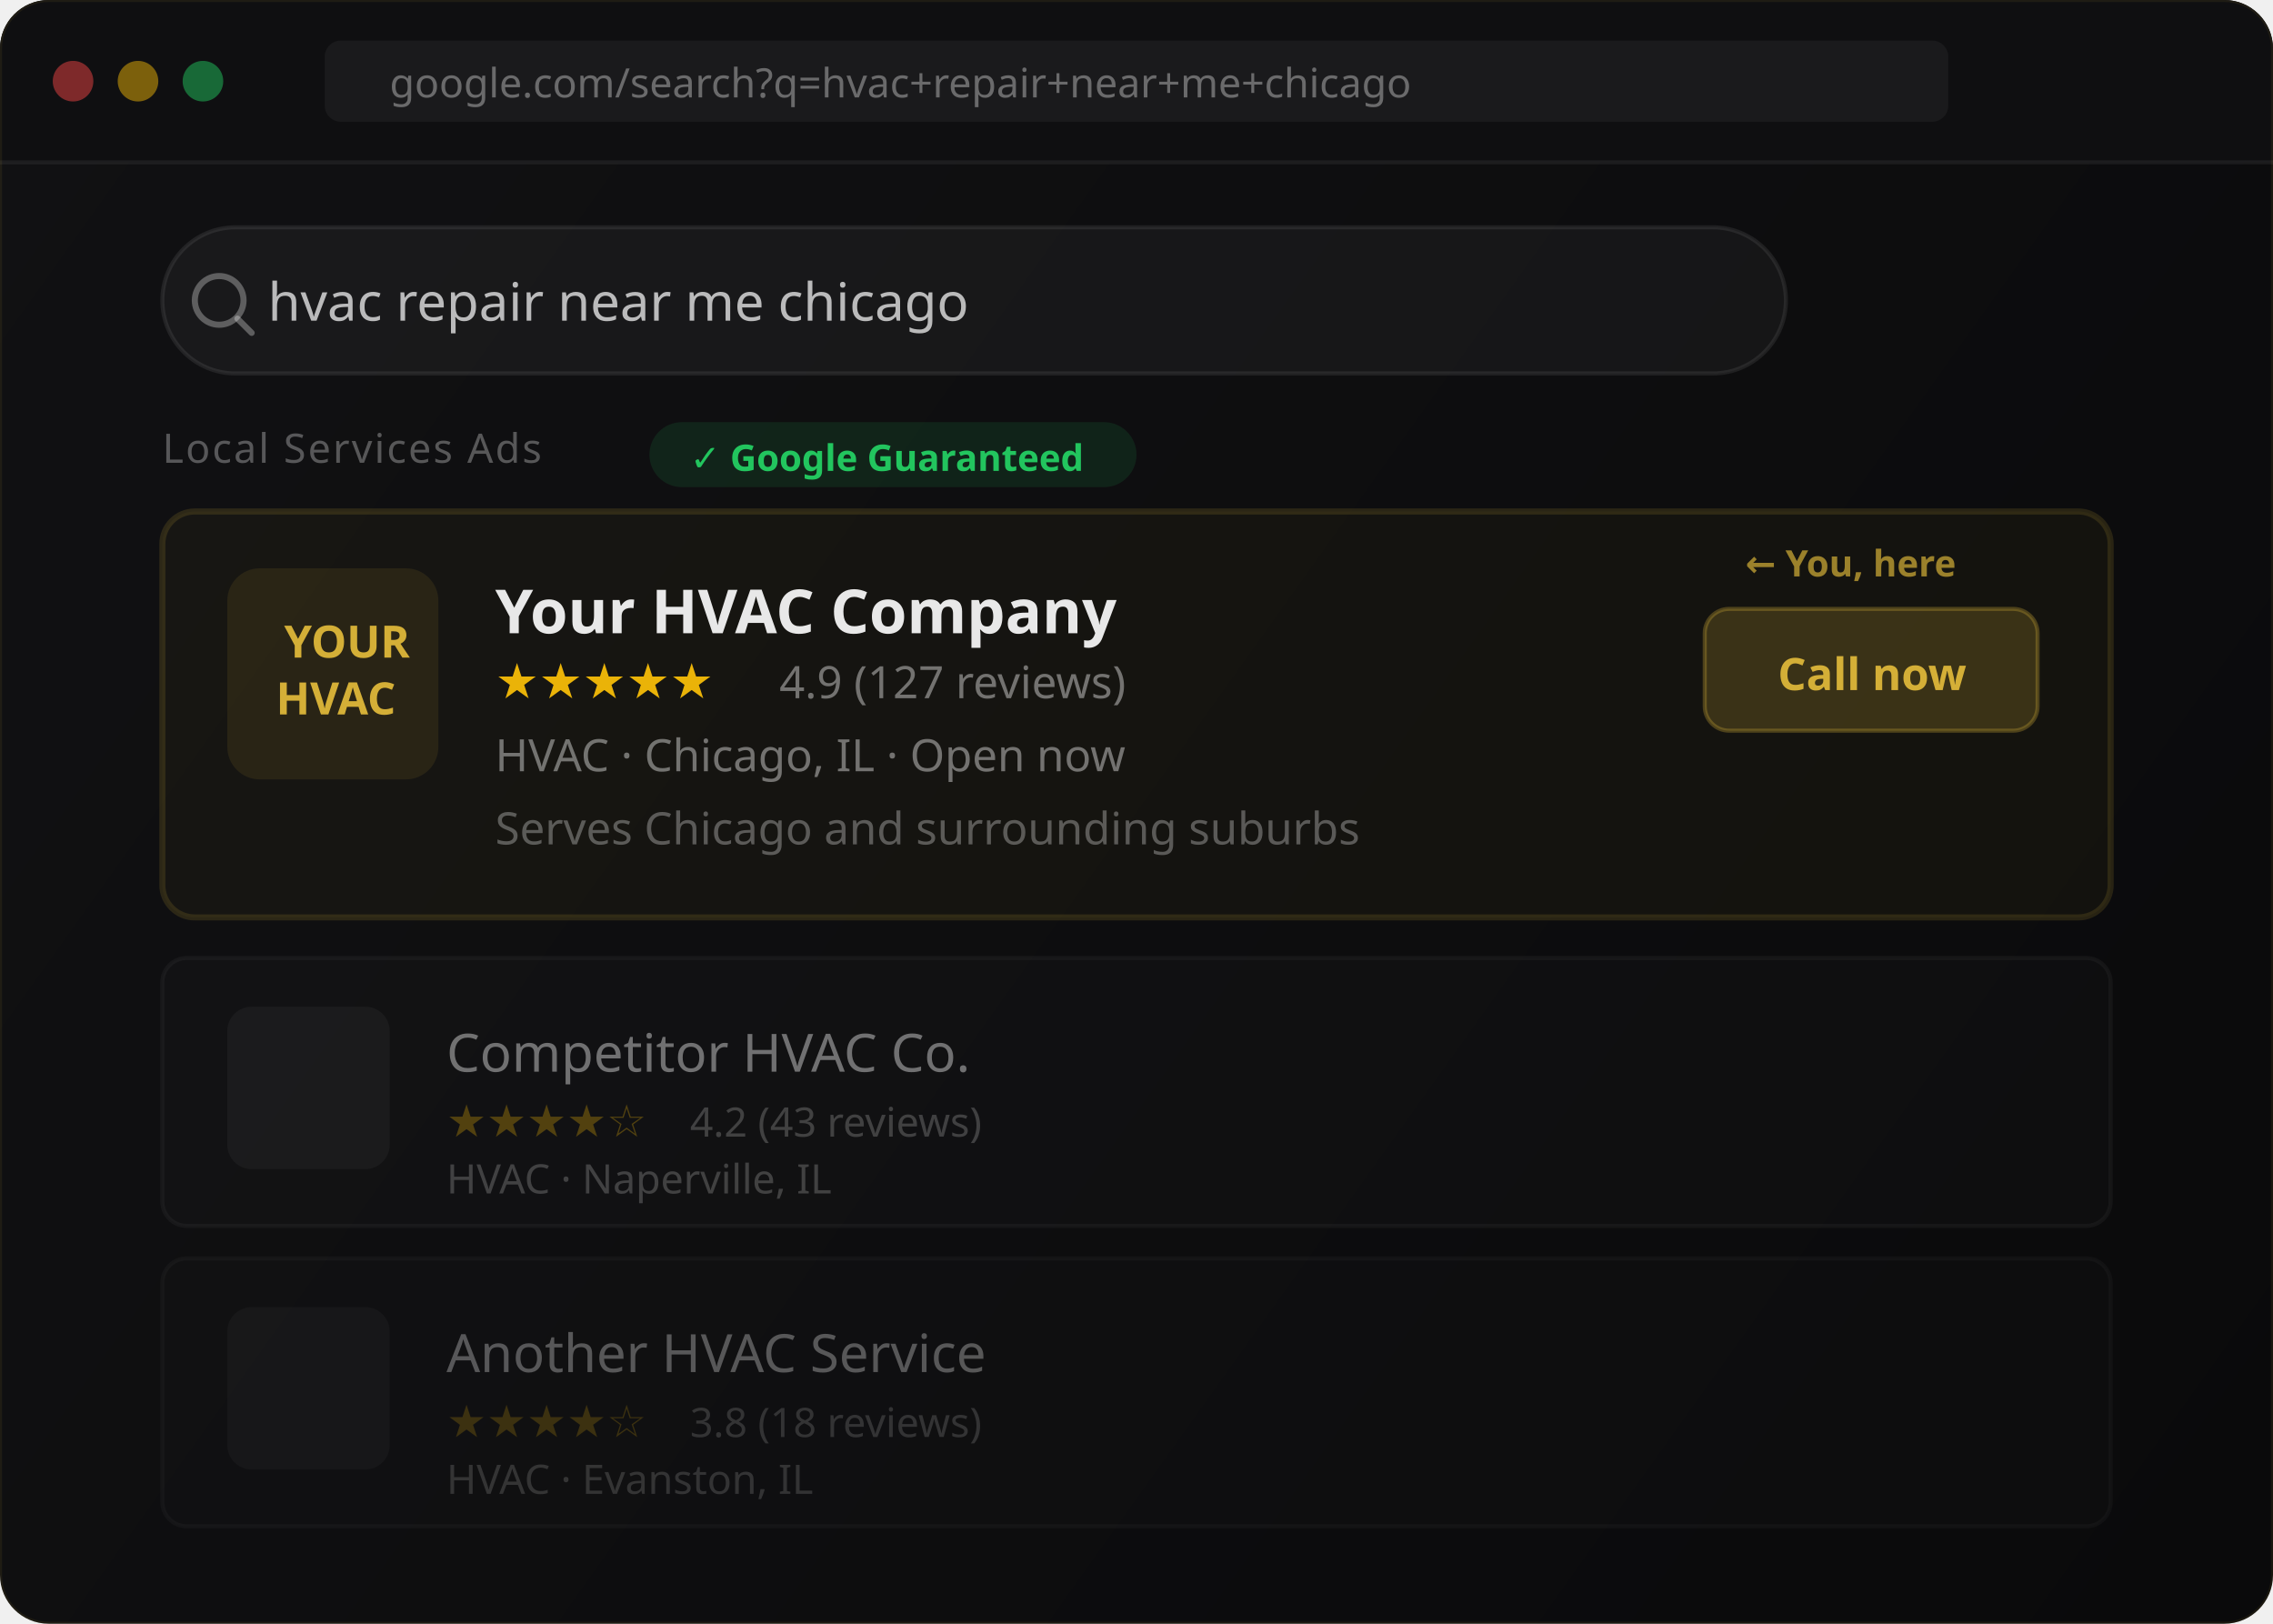
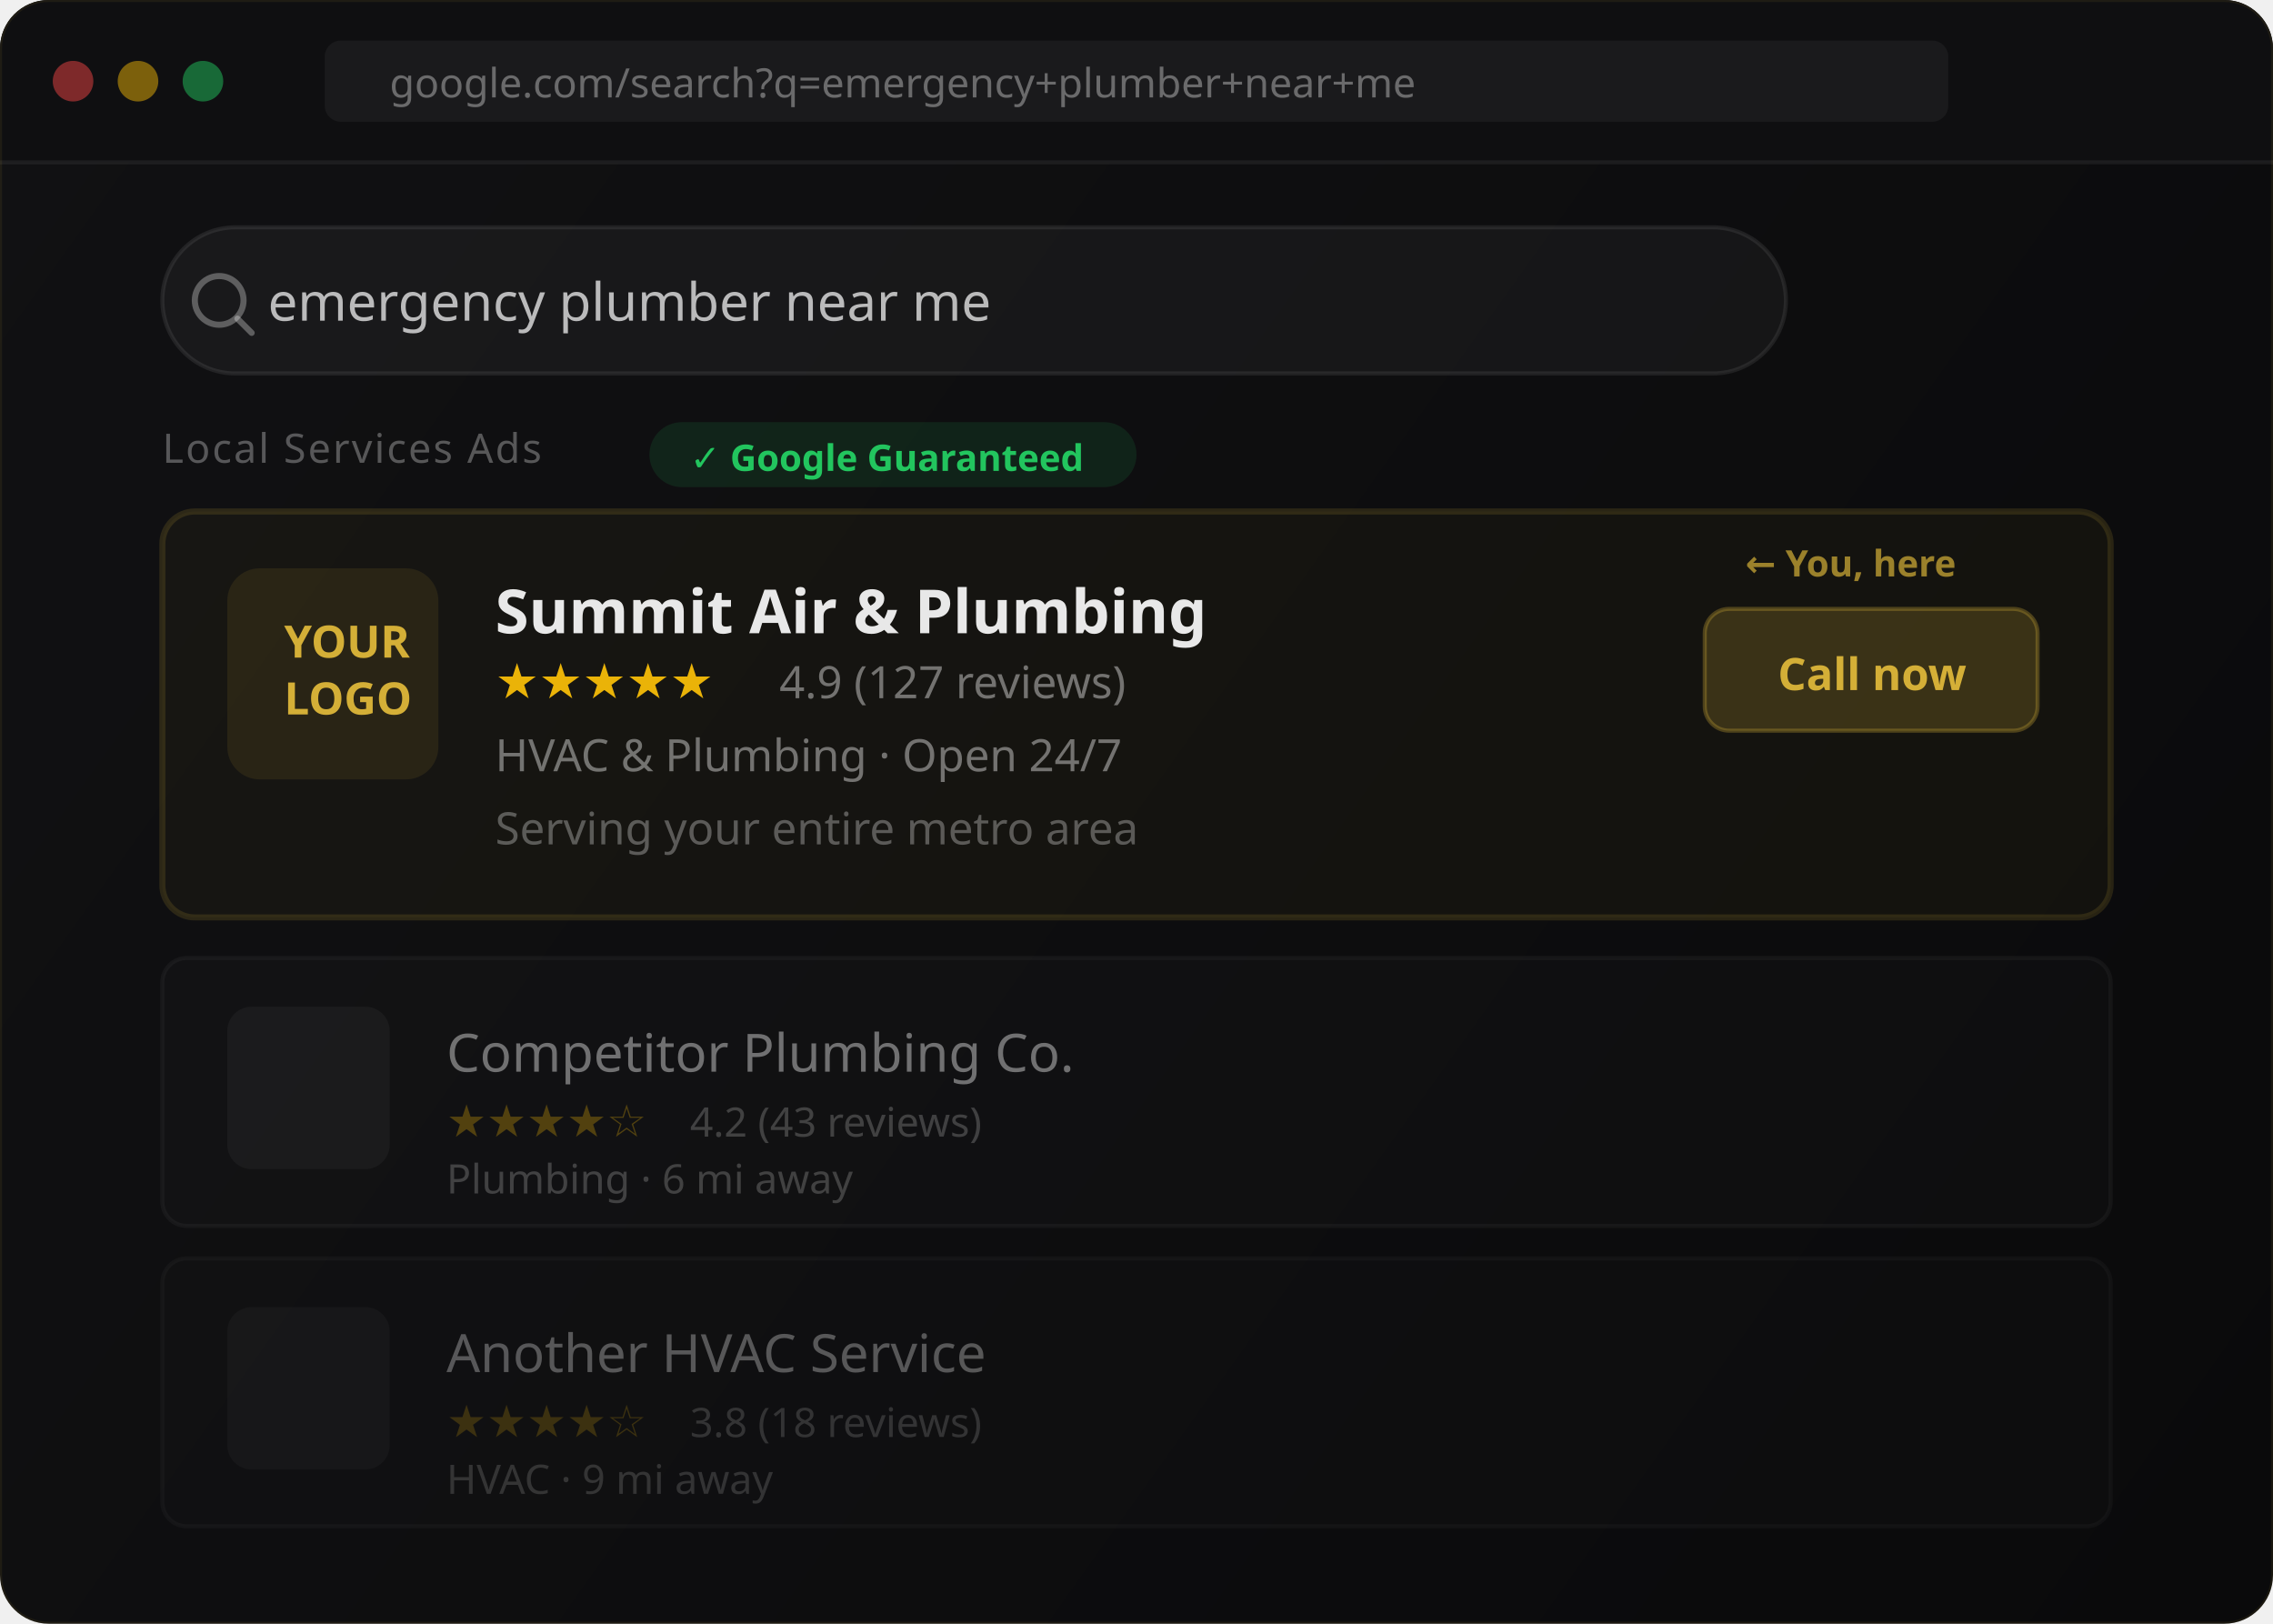
<svg xmlns="http://www.w3.org/2000/svg" viewBox="0 0 560 400" fill="none">
  <defs>
    <linearGradient id="gbg" x1="0" y1="0" x2="560" y2="400" gradientUnits="userSpaceOnUse">
      <stop offset="0%" stop-color="#111113" />
      <stop offset="100%" stop-color="#0a0a0b" />
    </linearGradient>
    <clipPath id="ground">
      <rect width="560" height="400" rx="12" />
    </clipPath>
  </defs>
  <rect width="560" height="400" rx="12" fill="url(#gbg)" />
  <g clip-path="url(#ground)">
    <rect x="0" y="0" width="560" height="40" fill="#0f0f11" />
    <line x1="0" y1="40" x2="560" y2="40" stroke="rgba(255,255,255,0.06)" stroke-width="1" />
    <circle cx="18" cy="20" r="5" fill="#ef4444" fill-opacity="0.5" />
    <circle cx="34" cy="20" r="5" fill="#eab308" fill-opacity="0.5" />
    <circle cx="50" cy="20" r="5" fill="#22c55e" fill-opacity="0.5" />
    <rect x="80" y="10" width="400" height="20" rx="4" fill="rgba(255,255,255,0.05)" />
-     <text x="96" y="24" fill="white" font-family="sans-serif" font-size="10" opacity="0.35">google.com/search?q=hvac+repair+near+me+chicago</text>
+     <text x="96" y="24" fill="white" font-family="sans-serif" font-size="10" opacity="0.35">google.com/search?q=emergency+plumber+near+me</text>
    <rect x="40" y="56" width="400" height="36" rx="18" fill="rgba(255,255,255,0.04)" stroke="rgba(255,255,255,0.08)" stroke-width="1" />
-     <text x="66" y="79" fill="white" font-family="sans-serif" font-size="13" opacity="0.7">hvac repair near me chicago</text>
+     <text x="66" y="79" fill="white" font-family="sans-serif" font-size="13" opacity="0.7">emergency plumber near me</text>
    <circle cx="54" cy="74" r="6" stroke="rgba(255,255,255,0.3)" stroke-width="1.5" fill="none" />
    <line x1="58.5" y1="78.5" x2="62" y2="82" stroke="rgba(255,255,255,0.3)" stroke-width="1.5" stroke-linecap="round" />
    <text x="40" y="114" fill="white" font-family="sans-serif" font-size="10" opacity="0.3" letter-spacing="0.5">Local Services Ads</text>
    <rect x="160" y="104" width="120" height="16" rx="8" fill="rgba(34,197,94,0.12)" />
    <text x="170" y="116" fill="#22c55e" font-family="sans-serif" font-size="9" font-weight="600">✓ Google Guaranteed</text>
    <rect x="40" y="126" width="480" height="100" rx="8" fill="rgba(212,175,55,0.04)" stroke="rgba(212,175,55,0.15)" stroke-width="1.5" />
    <rect x="56" y="140" width="52" height="52" rx="8" fill="rgba(212,175,55,0.1)" />
    <text x="70" y="162" fill="#D4AF37" font-family="sans-serif" font-size="11" font-weight="700">YOUR</text>
-     <text x="68" y="176" fill="#D4AF37" font-family="sans-serif" font-size="11" font-weight="700">HVAC</text>
-     <text x="122" y="156" fill="white" font-family="sans-serif" font-size="15" font-weight="600" opacity="0.9">Your HVAC Company</text>
+     <text x="70" y="176" fill="#D4AF37" font-family="sans-serif" font-size="11" font-weight="700">LOGO</text>
+     <text x="122" y="156" fill="white" font-family="sans-serif" font-size="15" font-weight="600" opacity="0.9">Summit Air &amp; Plumbing</text>
    <text x="122" y="172" fill="#eab308" font-family="sans-serif" font-size="12">★★★★★</text>
    <text x="192" y="172" fill="white" font-family="sans-serif" font-size="11" opacity="0.4">4.9 (127 reviews)</text>
-     <text x="122" y="190" fill="white" font-family="sans-serif" font-size="11" opacity="0.4">HVAC · Chicago, IL · Open now</text>
-     <text x="122" y="208" fill="white" font-family="sans-serif" font-size="11" opacity="0.3">Serves Chicago and surrounding suburbs</text>
+     <text x="122" y="190" fill="white" font-family="sans-serif" font-size="11" opacity="0.4">HVAC &amp; Plumbing · Open 24/7</text>
+     <text x="122" y="208" fill="white" font-family="sans-serif" font-size="11" opacity="0.3">Serving your entire metro area</text>
    <rect x="420" y="150" width="82" height="30" rx="6" fill="rgba(212,175,55,0.2)" stroke="rgba(212,175,55,0.3)" stroke-width="1" />
    <text x="438" y="170" fill="#D4AF37" font-family="sans-serif" font-size="11" font-weight="600">Call now</text>
    <text x="430" y="142" fill="#D4AF37" font-family="sans-serif" font-size="9" font-weight="600" opacity="0.7">← You, here</text>
    <rect x="40" y="236" width="480" height="66" rx="6" fill="rgba(255,255,255,0.015)" stroke="rgba(255,255,255,0.04)" stroke-width="1" />
    <rect x="56" y="248" width="40" height="40" rx="6" fill="rgba(255,255,255,0.04)" />
-     <text x="110" y="264" fill="white" font-family="sans-serif" font-size="13" font-weight="500" opacity="0.4">Competitor HVAC Co.</text>
+     <text x="110" y="264" fill="white" font-family="sans-serif" font-size="13" font-weight="500" opacity="0.4">Competitor Plumbing Co.</text>
    <text x="110" y="280" fill="#eab308" font-family="sans-serif" font-size="11" opacity="0.3">★★★★☆</text>
    <text x="170" y="280" fill="white" font-family="sans-serif" font-size="10" opacity="0.2">4.2 (43 reviews)</text>
-     <text x="110" y="294" fill="white" font-family="sans-serif" font-size="10" opacity="0.2">HVAC · Naperville, IL</text>
+     <text x="110" y="294" fill="white" font-family="sans-serif" font-size="10" opacity="0.2">Plumbing · 6 mi away</text>
    <rect x="40" y="310" width="480" height="66" rx="6" fill="rgba(255,255,255,0.01)" stroke="rgba(255,255,255,0.03)" stroke-width="1" />
    <rect x="56" y="322" width="40" height="40" rx="6" fill="rgba(255,255,255,0.03)" />
    <text x="110" y="338" fill="white" font-family="sans-serif" font-size="13" font-weight="500" opacity="0.3">Another HVAC Service</text>
    <text x="110" y="354" fill="#eab308" font-family="sans-serif" font-size="11" opacity="0.2">★★★★☆</text>
    <text x="170" y="354" fill="white" font-family="sans-serif" font-size="10" opacity="0.15">3.8 (18 reviews)</text>
-     <text x="110" y="368" fill="white" font-family="sans-serif" font-size="10" opacity="0.15">HVAC · Evanston, IL</text>
+     <text x="110" y="368" fill="white" font-family="sans-serif" font-size="10" opacity="0.15">HVAC · 9 mi away</text>
    <rect x="0" y="0" width="560" height="400" rx="12" fill="none" stroke="rgba(212,175,55,0.08)" stroke-width="1" />
  </g>
</svg>
